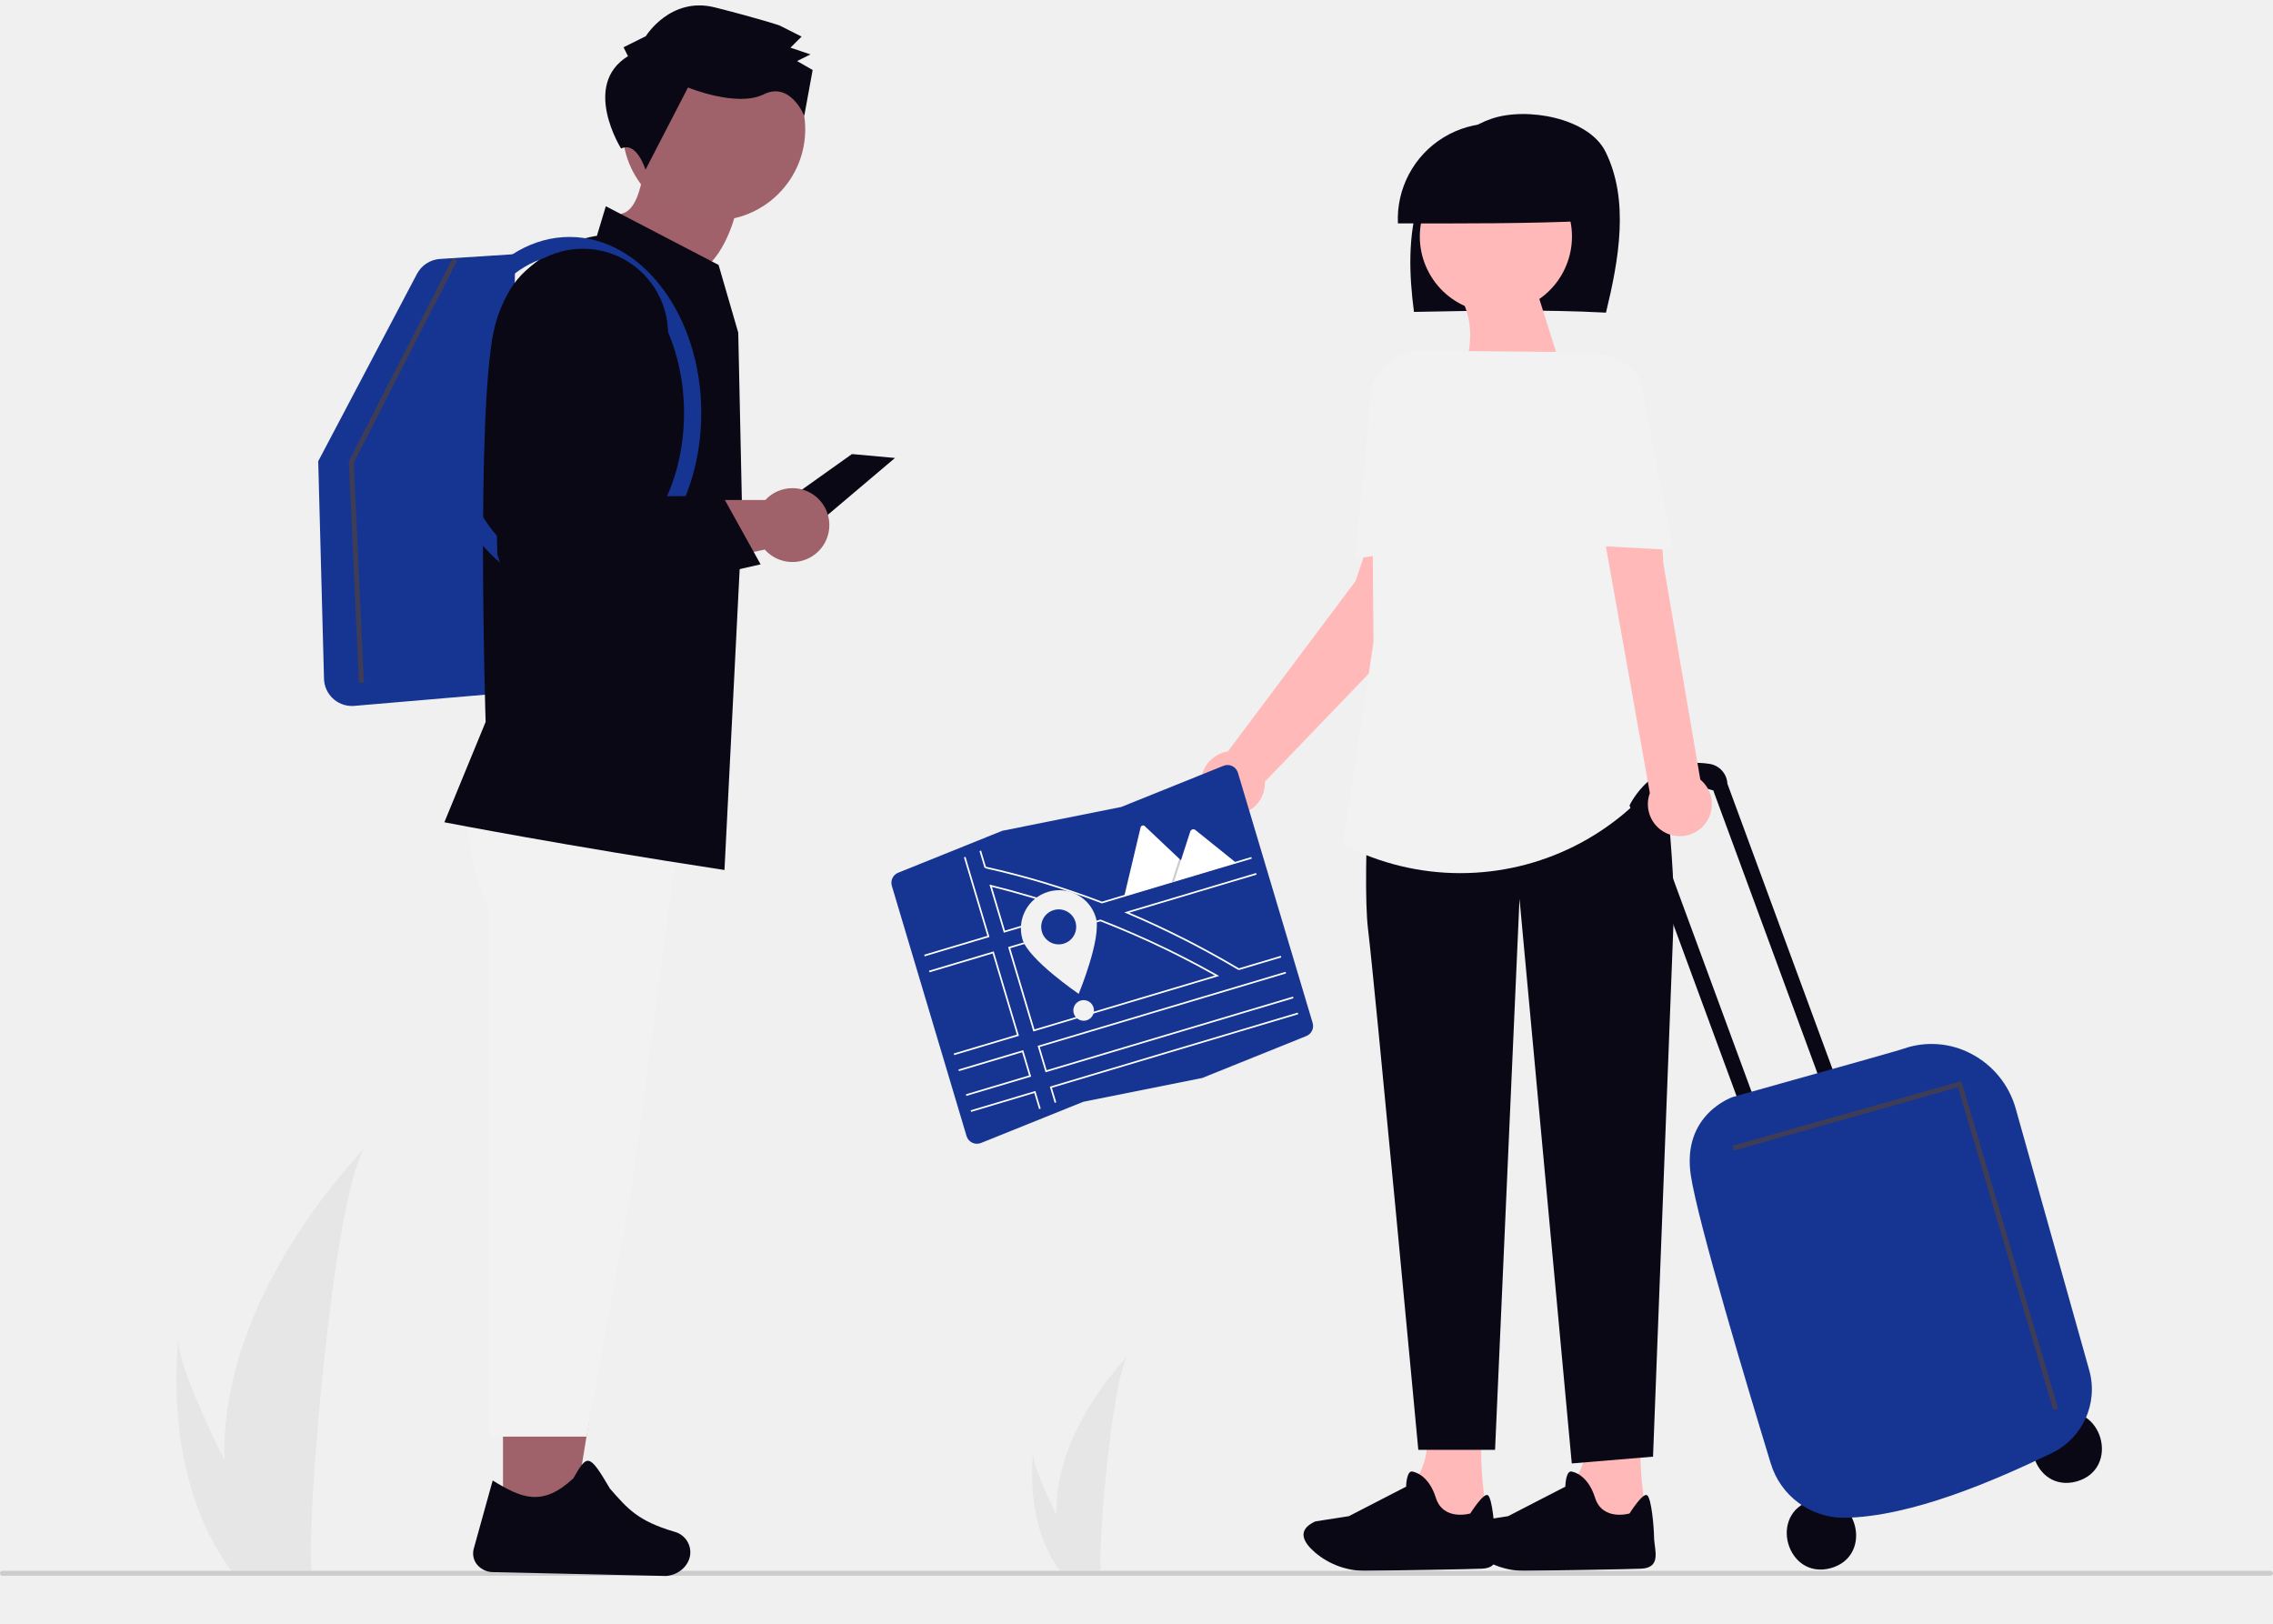
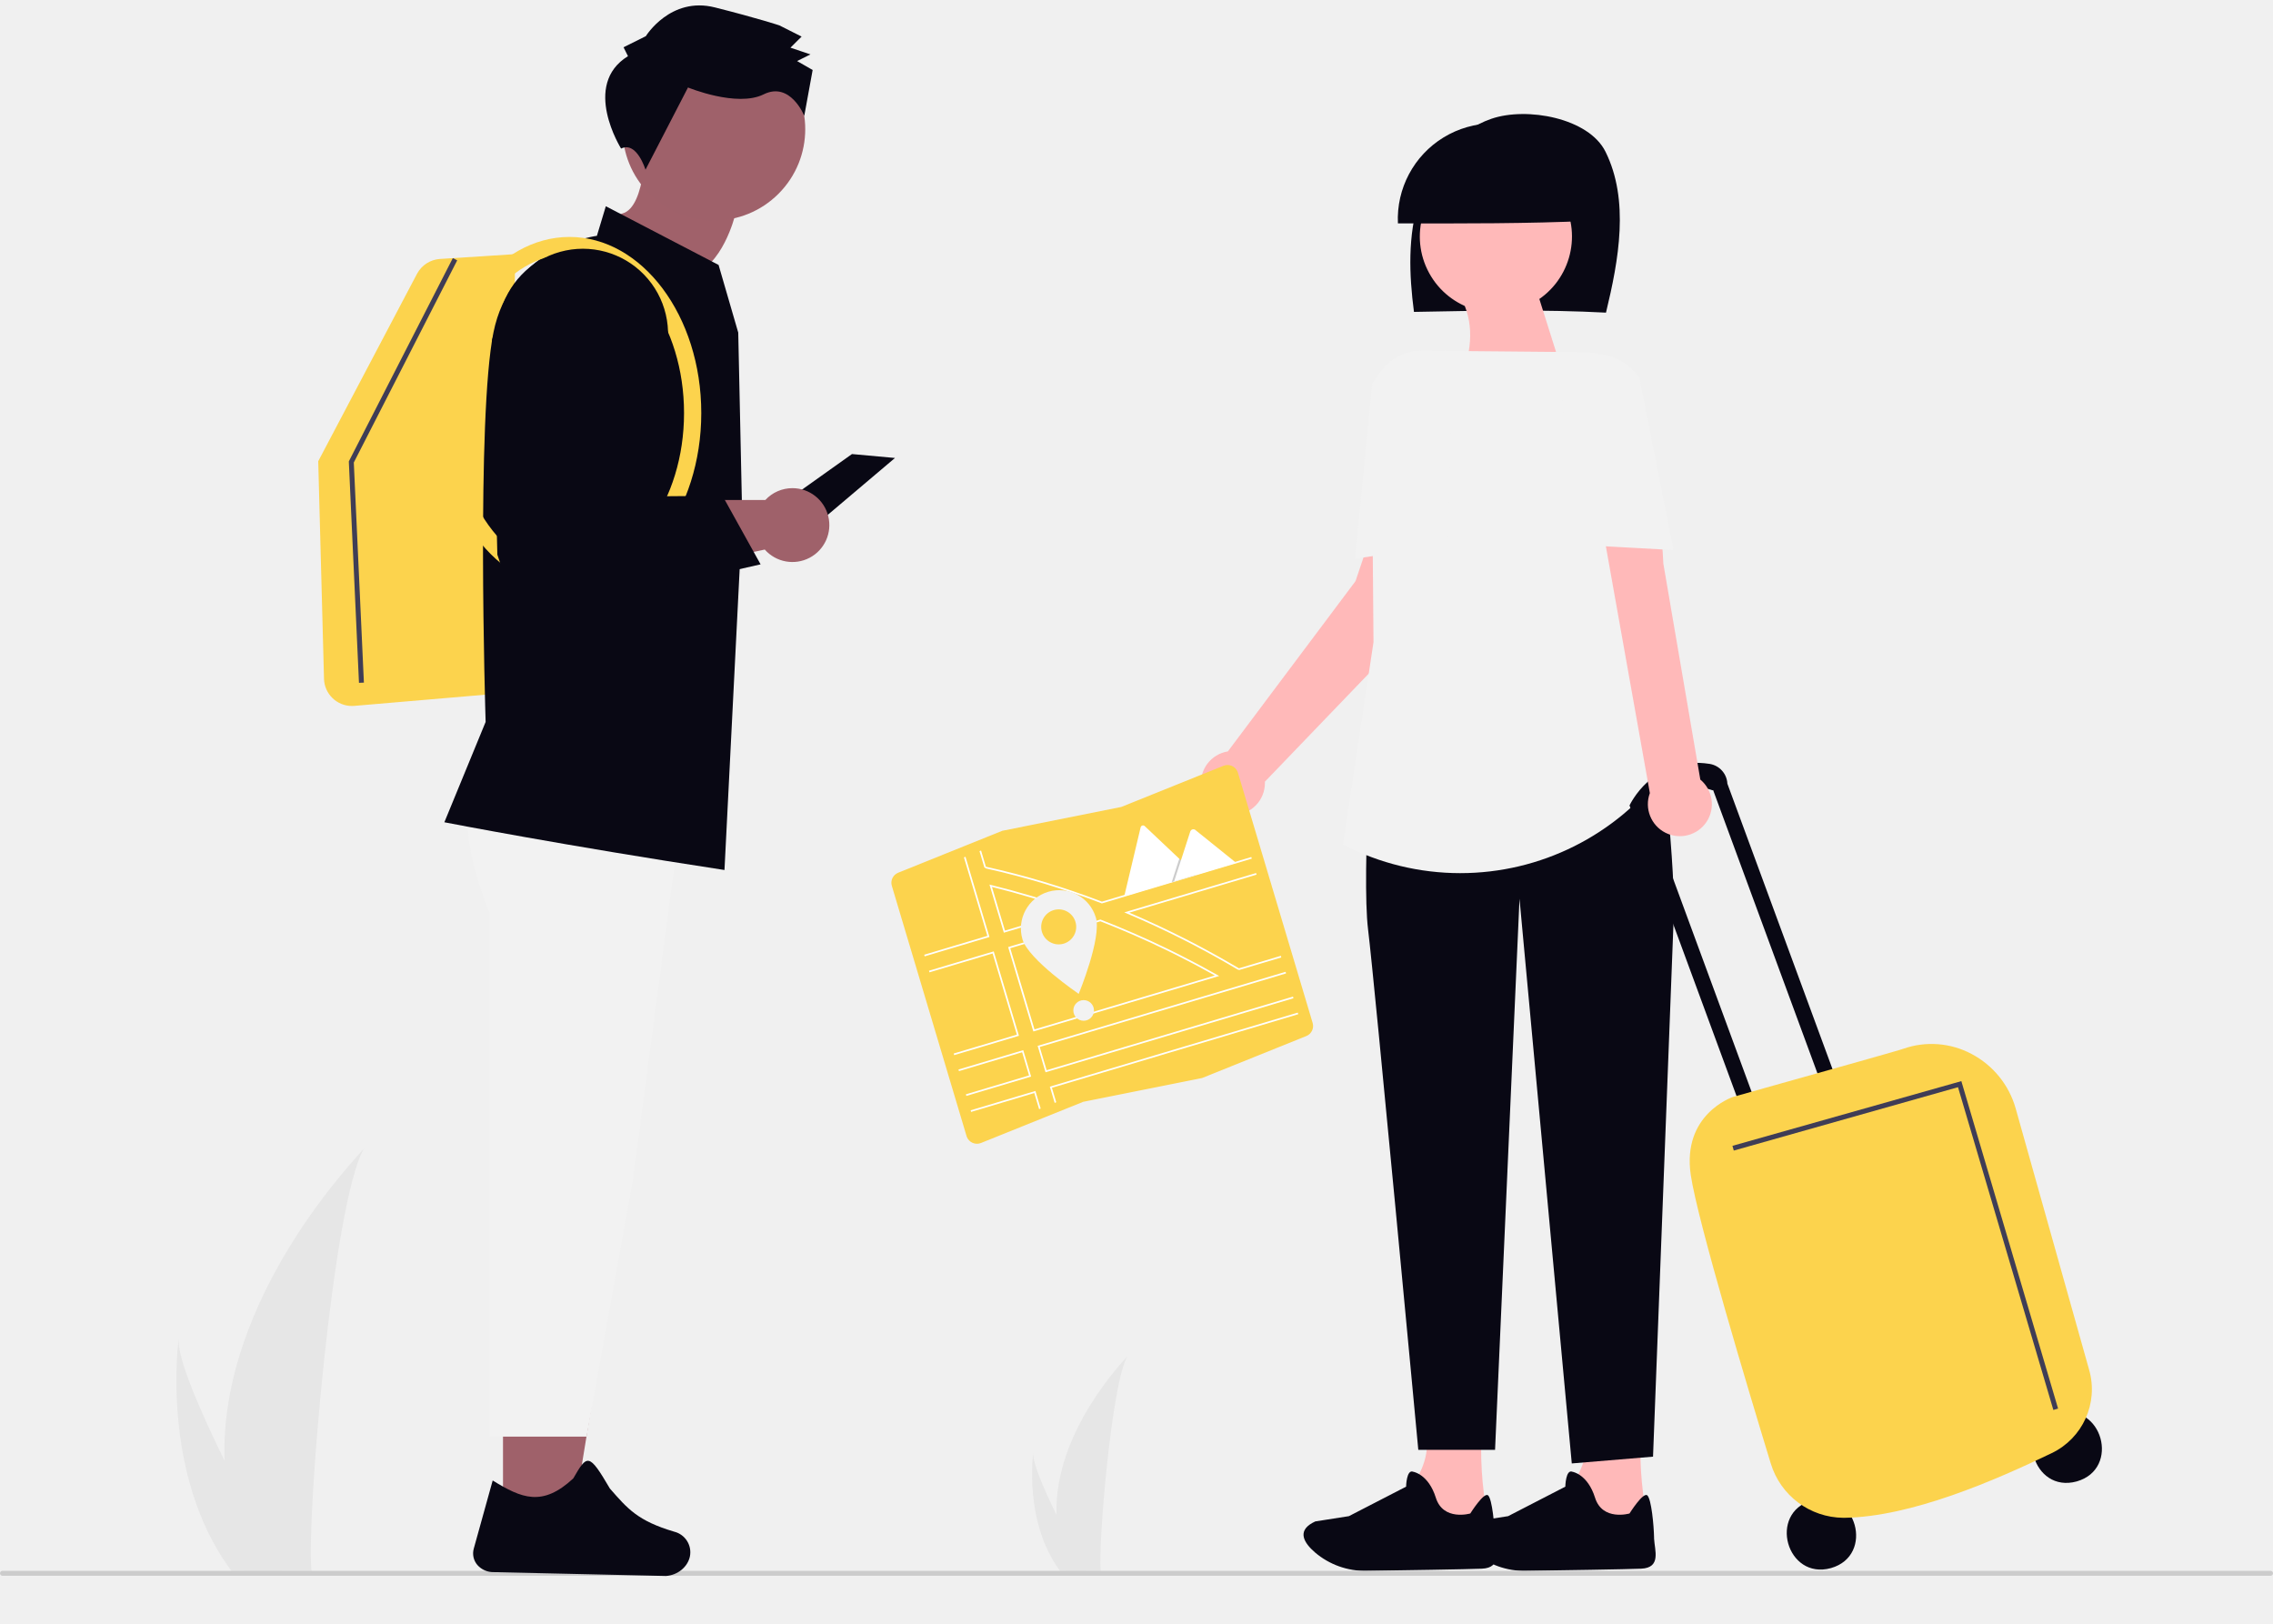
<svg xmlns="http://www.w3.org/2000/svg" width="923" height="659.247" viewBox="0 0 923 659.247" role="img" artist="Katerina Limpitsouni" source="https://undraw.co/">
  <g id="Group_239" data-name="Group 239" transform="translate(-498.5 -220.096)">
-     <path id="Path_3921-137" data-name="Path 3921" d="M213.491,787.3l17.2,18.569s15.913.181,12.8-8.6a32.093,32.093,0,0,1-1.323-5.845,143.611,143.611,0,0,1-1.12-18.793c0-4.117.064-7.007.064-7.007s-25.054-10.975-22.494.459a21.49,21.49,0,0,1,.512,4.352,27.241,27.241,0,0,1-2.858,12.212A27.632,27.632,0,0,1,213.491,787.3Z" transform="translate(923.559 35.167)" fill="#ffb9b9" />
-     <path id="Path_3922-138" data-name="Path 3922" d="M215.01,813.922a31.293,31.293,0,0,0,20.948,7.466c14.186-.2,40.69-.619,46.844-.875,8.234-.363,5.5-7.391,5.237-12.234v-.48c-.1-4.853-1.067-15.369-2.709-17.012s-7.263,7.317-7.263,7.317-10.975,3.2-13.994-6.4-9.151-10.527-9.151-10.527c-2.784-1.205-2.922,6.037-2.922,6.037l-23.23,11.978-13.631,2.133c-.437.2-.832.405-1.205.608C207.768,805.39,210.5,810.019,215.01,813.922Z" transform="translate(882.13 36.509)" fill="#090814" />
-     <path id="Path_2632-139" data-name="Path 2632" d="M213.491,787.3l17.2,18.569s15.913.181,12.8-8.6a32.093,32.093,0,0,1-1.323-5.845,143.611,143.611,0,0,1-1.12-18.793c0-4.117.064-7.007.064-7.007s-25.054-10.975-22.494.459a21.49,21.49,0,0,1,.512,4.352,27.241,27.241,0,0,1-2.858,12.212A27.632,27.632,0,0,1,213.491,787.3Z" transform="translate(858.904 35.167)" fill="#ffb9b9" />
-     <path id="Path_2634-140" data-name="Path 2634" d="M215.01,813.922a31.293,31.293,0,0,0,20.948,7.466c14.186-.2,40.69-.619,46.844-.875,8.234-.363,5.5-7.391,5.237-12.234v-.48c-.1-4.853-1.067-15.369-2.709-17.012s-7.263,7.317-7.263,7.317-10.975,3.2-13.994-6.4-9.151-10.527-9.151-10.527c-2.784-1.205-2.922,6.037-2.922,6.037l-23.23,11.978-13.631,2.133c-.437.2-.832.405-1.205.608C207.768,805.39,210.5,810.019,215.01,813.922Z" transform="translate(817.476 36.509)" fill="#090814" />
-     <path id="Path_3773-141" data-name="Path 3773" d="M197.635,292.124s0,28.72-10.091,31.049,13.972,28.72,27.168,25.616,18.629-24.063,18.629-24.063-11.643-14.748-6.986-22.511S197.635,292.124,197.635,292.124Z" transform="translate(557.992 -13.046) rotate(-1)" fill="#a0616a" />
-     <path id="Path_3899-142" data-name="Path 3899" d="M790.645,255.934c5.19-21.431,9.588-45.6-.2-65.342-6.792-13.7-31.918-18.308-46.321-13.374s-24.817,18.32-29.4,32.915-4.048,30.323-2.052,45.5C739.164,255.12,765.654,254.611,790.645,255.934Z" transform="translate(360 91.102)" fill="#090814" />
-     <path id="Path_133-143" data-name="Path 133" d="M229.669,722.035a158.392,158.392,0,0,0,7.4,43.785c.1.329.211.653.319.982H265c-.029-.295-.059-.624-.088-.982-1.841-21.166,8.677-148.453,21.369-170.483C285.17,597.124,227.528,654.781,229.669,722.035Z" transform="translate(360 91.102)" fill="#e6e6e6" />
-     <path id="Path_134-144" data-name="Path 134" d="M231.741,765.82c.231.329.471.658.717.982h20.716c-.157-.28-.339-.609-.55-.982-3.422-6.176-13.551-24.642-22.953-43.785-10.1-20.572-19.374-41.924-18.593-49.652C210.836,674.125,203.844,727.259,231.741,765.82Z" transform="translate(360 91.102)" fill="#e6e6e6" />
-     <path id="Path_133-2-145" data-name="Path 133" d="M567.519,744.058a80.475,80.475,0,0,0,3.76,22.245c.051.167.107.332.162.5H585.47c-.015-.15-.03-.317-.045-.5-.935-10.754,4.408-75.423,10.857-86.616C595.717,680.6,566.431,709.889,567.519,744.058Z" transform="translate(360 91.102)" fill="#e6e6e6" />
-     <path id="Path_134-2-146" data-name="Path 134" d="M568.572,766.3c.117.167.239.334.364.5h10.525c-.08-.142-.172-.309-.279-.5-1.739-3.138-6.885-12.52-11.661-22.245-5.131-10.452-9.843-21.3-9.446-25.226C557.951,719.717,554.4,746.712,568.572,766.3Z" transform="translate(360 91.102)" fill="#e6e6e6" />
-     <path id="Path_3885-147" data-name="Path 3885" d="M345.964,182.157l-35.71,25.4,22.22,2.38,30.95-26.19Z" transform="translate(498.5 222.299)" fill="#090814" />
-     <path id="Path_1240-148" data-name="Path 1240" d="M893.89,388.2l37.862,23.523,10.076-41.967-28.4-9.89C912.281,370.872,905.492,380.237,893.89,388.2Z" transform="translate(124.233 504.521) rotate(-31)" fill="#ffb9b9" />
-     <path id="Path_3886-149" data-name="Path 3886" d="M206.254,615.845h28.5L248.307,533H206.249Z" transform="translate(496.5 220.524)" fill="#9f616a" />
-     <path id="Path_3888-150" data-name="Path 3888" d="M331.25,451.143s-9.308,9.94,6.1,48.688V712.294h39.358l18.857-104.558L415.56,456.5Z" transform="translate(360 91.102)" fill="#f2f2f2" />
-     <path id="Path_3889-151" data-name="Path 3889" d="M281.379,415.64A11.344,11.344,0,0,1,270.07,404.6l-2.344-88.338,40.109-76.093a11.412,11.412,0,0,1,9.307-6.03l30.566-1.962-2.639,178.065-62.7,5.358Q281.874,415.64,281.379,415.64Z" transform="translate(360 91.102)" fill="#163592" />
-     <path id="Path_3890-152" data-name="Path 3890" d="M432.691,482.237l-.547-.083c-63.9-9.746-112.12-19.088-112.6-19.182l-.6-.116L335.7,422.113c-.132-4.257-3.758-123.808,3.183-158.156,6.72-33.251,38.394-38.7,42-39.213l3.624-12.008,45.787,23.826,7.986,27.484,1.622,75.327Z" transform="translate(360 91.102)" fill="#090814" />
-     <path id="Path_3891-153" data-name="Path 3891" d="M369.768,368.2c-29.5,0-53.5-32.075-53.5-71.5s24-71.5,53.5-71.5,53.5,32.075,53.5,71.5S399.268,368.2,369.768,368.2Zm0-136c-25.64,0-46.5,28.935-46.5,64.5s20.86,64.5,46.5,64.5,46.5-28.935,46.5-64.5-20.86-64.5-46.5-64.5Z" transform="translate(360 91.102)" fill="#163592" />
-     <path id="Path_3892-154" data-name="Path 3892" d="M460.268,327.2a14.944,14.944,0,0,0-10.979,4.8l-76.959,0-28.19,6,4.628,35.7L449.05,352.131A14.994,14.994,0,1,0,460.268,327.2Z" transform="translate(360 91.102)" fill="#9f616a" />
+     <path id="Path_3921-134" data-name="Path 3921" d="M213.491,787.3l17.2,18.569s15.913.181,12.8-8.6a32.093,32.093,0,0,1-1.323-5.845,143.611,143.611,0,0,1-1.12-18.793c0-4.117.064-7.007.064-7.007s-25.054-10.975-22.494.459a21.49,21.49,0,0,1,.512,4.352,27.241,27.241,0,0,1-2.858,12.212A27.632,27.632,0,0,1,213.491,787.3Z" transform="translate(923.559 35.167)" fill="#ffb9b9" />
+     <path id="Path_3922-135" data-name="Path 3922" d="M215.01,813.922a31.293,31.293,0,0,0,20.948,7.466c14.186-.2,40.69-.619,46.844-.875,8.234-.363,5.5-7.391,5.237-12.234v-.48c-.1-4.853-1.067-15.369-2.709-17.012s-7.263,7.317-7.263,7.317-10.975,3.2-13.994-6.4-9.151-10.527-9.151-10.527c-2.784-1.205-2.922,6.037-2.922,6.037l-23.23,11.978-13.631,2.133c-.437.2-.832.405-1.205.608C207.768,805.39,210.5,810.019,215.01,813.922Z" transform="translate(882.13 36.509)" fill="#090814" />
+     <path id="Path_2632-136" data-name="Path 2632" d="M213.491,787.3l17.2,18.569s15.913.181,12.8-8.6a32.093,32.093,0,0,1-1.323-5.845,143.611,143.611,0,0,1-1.12-18.793c0-4.117.064-7.007.064-7.007s-25.054-10.975-22.494.459a21.49,21.49,0,0,1,.512,4.352,27.241,27.241,0,0,1-2.858,12.212A27.632,27.632,0,0,1,213.491,787.3Z" transform="translate(858.904 35.167)" fill="#ffb9b9" />
+     <path id="Path_2634-137" data-name="Path 2634" d="M215.01,813.922a31.293,31.293,0,0,0,20.948,7.466c14.186-.2,40.69-.619,46.844-.875,8.234-.363,5.5-7.391,5.237-12.234v-.48c-.1-4.853-1.067-15.369-2.709-17.012s-7.263,7.317-7.263,7.317-10.975,3.2-13.994-6.4-9.151-10.527-9.151-10.527c-2.784-1.205-2.922,6.037-2.922,6.037l-23.23,11.978-13.631,2.133c-.437.2-.832.405-1.205.608C207.768,805.39,210.5,810.019,215.01,813.922Z" transform="translate(817.476 36.509)" fill="#090814" />
+     <path id="Path_3773-138" data-name="Path 3773" d="M197.635,292.124s0,28.72-10.091,31.049,13.972,28.72,27.168,25.616,18.629-24.063,18.629-24.063-11.643-14.748-6.986-22.511S197.635,292.124,197.635,292.124Z" transform="translate(557.992 -13.046) rotate(-1)" fill="#a0616a" />
+     <path id="Path_3899-139" data-name="Path 3899" d="M790.645,255.934c5.19-21.431,9.588-45.6-.2-65.342-6.792-13.7-31.918-18.308-46.321-13.374s-24.817,18.32-29.4,32.915-4.048,30.323-2.052,45.5C739.164,255.12,765.654,254.611,790.645,255.934Z" transform="translate(360 91.102)" fill="#090814" />
+     <path id="Path_133-140" data-name="Path 133" d="M229.669,722.035a158.392,158.392,0,0,0,7.4,43.785c.1.329.211.653.319.982H265c-.029-.295-.059-.624-.088-.982-1.841-21.166,8.677-148.453,21.369-170.483C285.17,597.124,227.528,654.781,229.669,722.035Z" transform="translate(360 91.102)" fill="#e6e6e6" />
+     <path id="Path_134-141" data-name="Path 134" d="M231.741,765.82c.231.329.471.658.717.982h20.716c-.157-.28-.339-.609-.55-.982-3.422-6.176-13.551-24.642-22.953-43.785-10.1-20.572-19.374-41.924-18.593-49.652C210.836,674.125,203.844,727.259,231.741,765.82Z" transform="translate(360 91.102)" fill="#e6e6e6" />
+     <path id="Path_133-2-142" data-name="Path 133" d="M567.519,744.058a80.475,80.475,0,0,0,3.76,22.245c.051.167.107.332.162.5H585.47c-.015-.15-.03-.317-.045-.5-.935-10.754,4.408-75.423,10.857-86.616C595.717,680.6,566.431,709.889,567.519,744.058Z" transform="translate(360 91.102)" fill="#e6e6e6" />
+     <path id="Path_134-2-143" data-name="Path 134" d="M568.572,766.3c.117.167.239.334.364.5h10.525c-.08-.142-.172-.309-.279-.5-1.739-3.138-6.885-12.52-11.661-22.245-5.131-10.452-9.843-21.3-9.446-25.226C557.951,719.717,554.4,746.712,568.572,766.3Z" transform="translate(360 91.102)" fill="#e6e6e6" />
+     <path id="Path_3885-144" data-name="Path 3885" d="M345.964,182.157l-35.71,25.4,22.22,2.38,30.95-26.19Z" transform="translate(498.5 222.299)" fill="#090814" />
+     <path id="Path_1240-145" data-name="Path 1240" d="M893.89,388.2l37.862,23.523,10.076-41.967-28.4-9.89C912.281,370.872,905.492,380.237,893.89,388.2Z" transform="translate(124.233 504.521) rotate(-31)" fill="#ffb9b9" />
+     <path id="Path_3886-146" data-name="Path 3886" d="M206.254,615.845h28.5L248.307,533H206.249Z" transform="translate(496.5 220.524)" fill="#9f616a" />
+     <path id="Path_3888-147" data-name="Path 3888" d="M331.25,451.143s-9.308,9.94,6.1,48.688V712.294h39.358l18.857-104.558L415.56,456.5Z" transform="translate(360 91.102)" fill="#f2f2f2" />
+     <path id="Path_3889-148" data-name="Path 3889" d="M281.379,415.64A11.344,11.344,0,0,1,270.07,404.6l-2.344-88.338,40.109-76.093a11.412,11.412,0,0,1,9.307-6.03l30.566-1.962-2.639,178.065-62.7,5.358Q281.874,415.64,281.379,415.64Z" transform="translate(360 91.102)" fill="#fcd34d" />
+     <path id="Path_3890-149" data-name="Path 3890" d="M432.691,482.237l-.547-.083c-63.9-9.746-112.12-19.088-112.6-19.182l-.6-.116L335.7,422.113c-.132-4.257-3.758-123.808,3.183-158.156,6.72-33.251,38.394-38.7,42-39.213l3.624-12.008,45.787,23.826,7.986,27.484,1.622,75.327Z" transform="translate(360 91.102)" fill="#090814" />
+     <path id="Path_3891-150" data-name="Path 3891" d="M369.768,368.2c-29.5,0-53.5-32.075-53.5-71.5s24-71.5,53.5-71.5,53.5,32.075,53.5,71.5S399.268,368.2,369.768,368.2Zm0-136c-25.64,0-46.5,28.935-46.5,64.5s20.86,64.5,46.5,64.5,46.5-28.935,46.5-64.5-20.86-64.5-46.5-64.5Z" transform="translate(360 91.102)" fill="#fcd34d" />
+     <path id="Path_3892-151" data-name="Path 3892" d="M460.268,327.2a14.944,14.944,0,0,0-10.979,4.8l-76.959,0-28.19,6,4.628,35.7L449.05,352.131A14.994,14.994,0,1,0,460.268,327.2Z" transform="translate(360 91.102)" fill="#9f616a" />
    <circle id="Ellipse_673" data-name="Ellipse 673" cx="37.091" cy="37.091" r="37.091" transform="translate(735.938 272.551) rotate(-45)" fill="#9f616a" />
-     <path id="Path_3893-155" data-name="Path 3893" d="M393.505,151.8l-1.8-3.619,9.048-4.5s9.981-16.241,28.043-11.677,26.188,7.3,26.188,7.3l9.025,4.541-4.53,4.507,8.126,2.732-5.429,2.7,6.316,3.631-3.4,18.611s-5.648-14.116-16.5-8.722-30.717-2.789-30.717-2.789L400.618,197.9s-3.559-11.705-9.906-8.584C390.712,189.318,374.5,163.5,393.505,151.8Z" transform="translate(360 91.102)" fill="#090814" />
-     <path id="Path_3894-156" data-name="Path 3894" d="M715.793,380.146l-1.585-29.734-16-13-9.269,27.534L637.1,434.089a12.993,12.993,0,1,0,15.049,12.823c0-.175-.019-.345-.026-.518Z" transform="translate(360 91.102)" fill="#ffb9b9" />
+     <path id="Path_3893-152" data-name="Path 3893" d="M393.505,151.8l-1.8-3.619,9.048-4.5s9.981-16.241,28.043-11.677,26.188,7.3,26.188,7.3l9.025,4.541-4.53,4.507,8.126,2.732-5.429,2.7,6.316,3.631-3.4,18.611s-5.648-14.116-16.5-8.722-30.717-2.789-30.717-2.789L400.618,197.9s-3.559-11.705-9.906-8.584C390.712,189.318,374.5,163.5,393.505,151.8Z" transform="translate(360 91.102)" fill="#090814" />
+     <path id="Path_3894-153" data-name="Path 3894" d="M715.793,380.146l-1.585-29.734-16-13-9.269,27.534L637.1,434.089a12.993,12.993,0,1,0,15.049,12.823c0-.175-.019-.345-.026-.518Z" transform="translate(360 91.102)" fill="#ffb9b9" />
    <circle id="Ellipse_674" data-name="Ellipse 674" cx="30.89" cy="30.89" r="30.89" transform="translate(1064.019 303.852) rotate(-28.663)" fill="#ffb9b9" />
-     <path id="Path_3900-157" data-name="Path 3900" d="M783.705,218.675a38.8,38.8,0,1,0-77.551,1.022C732.594,219.754,759.033,219.81,783.705,218.675Z" transform="translate(360 91.102)" fill="#090814" />
-     <path id="Path_3901-158" data-name="Path 3901" d="M696.339,411.143s-5.027,73.011-2.3,95.283,20.393,211.242,20.393,211.242H745.6l9.929-223.754L776.755,723.19l32.992-2.748,8.586-223.882s-2.061-84.846-18.813-93.354Z" transform="translate(360 91.102)" fill="#090814" />
-     <path id="Path_3902-159" data-name="Path 3902" d="M731.482,483.517a103.556,103.556,0,0,1-47.31-11.457l-.32-.164,12.384-82.172-.8-97.934a20.245,20.245,0,0,1,20.43-20.409l66.451.61a21.444,21.444,0,0,1,21.181,23.137l-6.219,78.51,20.565,63.724-3.574,4.752a103.462,103.462,0,0,1-82.783,41.4Z" transform="translate(360 91.102)" fill="#f2f2f2" />
-     <path id="Path_3903-160" data-name="Path 3903" d="M688.755,355.871l6.963-71.052,2.238-3.185a20.246,20.246,0,0,1,28.276-4.872l1.918,1.361-1.893,72.005Z" transform="translate(360 91.102)" fill="#f2f2f2" />
-     <path id="Path_3904-161" data-name="Path 3904" d="M974.08,703c18-4.973,25.683,22.363,7.727,27.495C963.807,735.471,956.125,708.135,974.08,703Z" transform="translate(360 91.102)" fill="#090814" />
-     <path id="Path_3905-162" data-name="Path 3905" d="M874.272,738.187c18-4.973,25.683,22.363,7.727,27.495C864,770.654,856.317,743.318,874.272,738.187Z" transform="translate(360 91.102)" fill="#090814" />
-     <path id="Path_3906-163" data-name="Path 3906" d="M833.879,449.879l.278-.078,46.367,125.882,6.113-1.718-46.7-126.785h0a8.574,8.574,0,0,0-7.171-8.018c-23.188-3.667-32.587,16.917-32.587,16.917l.093.137,47.4,128.7,6.113-1.718L807.78,458.285C821.787,444.431,833.879,449.879,833.879,449.879Z" transform="translate(360 91.102)" fill="#090814" />
-     <path id="Path_3907-164" data-name="Path 3907" d="M887.019,745.268a31.062,31.062,0,0,1-29.452-22.033c-8.849-28.965-29.729-98.365-32.5-117.2-3.6-24.522,16.7-31.5,17.147-31.646.546-.184,8.707-2.468,20-5.629,19.2-5.373,48.213-13.493,49.279-13.973a34.562,34.562,0,0,1,27.577,2.13A36.094,36.094,0,0,1,957,579.033l29.865,106.253a28.724,28.724,0,0,1-15.223,33.723c-23.044,11.071-56.841,25.84-84.172,26.257Z" transform="translate(360 91.102)" fill="#163592" />
-     <path id="Path_3908-165" data-name="Path 3908" d="M828.948,445.525l-15.013-87.7-1.675-29.6-24.271,7.95,20.47,114.834a12.994,12.994,0,1,0,20.49-5.49Z" transform="translate(360 91.102)" fill="#ffb9b9" />
-     <path id="Path_3909-166" data-name="Path 3909" d="M818.041,352.327l-37.883-2.061-8.9-71.479.866-.751a21.445,21.445,0,0,1,30.312,2.217l1.752,2.038.026.129Z" transform="translate(360 91.102)" fill="#f2f2f2" />
-     <path id="Path_3910-167" data-name="Path 3910" d="M833.809,570.283l-38.72-131.052L704.04,464.962l-.544-1.924,92.951-26.269.28.948,39,132Z" transform="translate(498.5 222.299)" fill="#3f3d56" />
-     <path id="Path_3911-168" data-name="Path 3911" d="M145.769,275.046l-4.123-89.9,42.232-82.554,1.78.911-41.989,82.081,4.1,89.371Z" transform="translate(498.5 222.299)" fill="#3f3d56" />
-     <path id="Path_3912-169" data-name="Path 3912" d="M1060.5,768.8h-921a1,1,0,0,1,0-2h921a1,1,0,0,1,0,2Z" transform="translate(360 91.102)" fill="#ccc" />
-     <path id="Path_3913-170" data-name="Path 3913" d="M349.261,380.39l-8.8-26.18-2.129-87.269,3.75-12.382a34.593,34.593,0,1,1,65.335,22.6l-20.1,51.506,1.022,1.983,43.546-.353,15.468,27.843Z" transform="translate(360 91.102)" fill="#090814" />
-     <path id="Path_3914-171" data-name="Path 3914" d="M626.666,566.69l-.031.006-48.264,9.662-41.519,16.72a4.406,4.406,0,0,1-5.733-2.441q-.076-.189-.135-.385L500.653,488.69a4.387,4.387,0,0,1,2.576-5.348l42.278-17.026.031-.006,48.264-9.662,41.519-16.72a4.406,4.406,0,0,1,5.733,2.441q.076.189.135.385l30.331,101.562a4.387,4.387,0,0,1-2.576,5.348Z" transform="translate(360 91.102)" fill="#163592" />
-     <path id="Path_3915-172" data-name="Path 3915" d="M574.875,498.469c-11.068-3.906-22.507-7.327-34-10.169l-.577-.143,5.834,19.535,29.724-8.877Zm-28.285,8.38-5.3-17.747c10.937,2.723,21.821,5.97,32.377,9.661Zm86.282,18.028q-7.728-4.37-15.678-8.369-2.192-1.1-4.4-2.176-13.462-6.549-27.336-11.941l-.108-.042L547.88,513.539,558.112,547.8l75.452-22.534Zm-74.3,22.082-9.845-32.965,36.6-10.93q13.379,5.2,26.452,11.526,2.27,1.1,4.523,2.227,7.873,3.942,15.546,8.258Zm74.3-22.082q-7.728-4.37-15.678-8.369-2.192-1.1-4.4-2.176-13.462-6.549-27.336-11.941l-.108-.042L547.88,513.539,558.112,547.8l75.452-22.534Zm-74.3,22.082-9.845-32.965,36.6-10.93q13.379,5.2,26.452,11.526,2.27,1.1,4.523,2.227,7.873,3.942,15.546,8.258Zm16.307-48.49c-11.068-3.906-22.507-7.327-34-10.169l-.577-.143,5.834,19.535,29.724-8.877Zm-28.285,8.38-5.3-17.747c10.937,2.723,21.821,5.97,32.377,9.661Zm28.285-8.38c-11.068-3.906-22.507-7.327-34-10.169l-.577-.143,5.834,19.535,29.724-8.877Zm-28.285,8.38-5.3-17.747c10.937,2.723,21.821,5.97,32.377,9.661Zm86.282,18.028q-7.728-4.37-15.678-8.369-2.192-1.1-4.4-2.176-13.462-6.549-27.336-11.941l-.108-.042L547.88,513.539,558.112,547.8l75.452-22.534Zm-74.3,22.082-9.845-32.965,36.6-10.93q13.379,5.2,26.452,11.526,2.27,1.1,4.523,2.227,7.873,3.942,15.546,8.258ZM527.708,563.25l.194.65,25.654-7.661,2.813,9.419-25.654,7.661.194.65,26.3-7.855-3.2-10.718Zm37.1,6.962,1.966,6.582.632-.254-1.754-5.872L665.68,540.794l-.194-.65Zm95.929-45.982-.194-.65L559.858,553.649l3.2,10.718L663.74,534.3l-.194-.65L563.515,563.523,560.7,554.1Zm-74.773-29.139a330.783,330.783,0,0,0-47.119-14.184l-1.964-6.577-.632.254,1.979,6.628.664.4a330.106,330.106,0,0,1,46.936,14.152l.108.042,60.881-18.182-.194-.65Zm-46.516,13.892-25.654,7.662.194.65,26.3-7.855-9.726-32.566-.632.254Zm109.117-25.512-53.522,15.984.872.366q12.313,5.181,24.563,11.455,1.741.891,3.479,1.807,8.647,4.541,17.16,9.588l.63.157,17.051-5.092-.194-.65-17.01,5.08q-8.423-5-17-9.514-1.716-.9-3.436-1.788-11.99-6.159-24.109-11.3l51.713-15.444ZM532.655,579.814l.194.65L558.5,572.8l1.951,6.535.632-.254-2.128-7.124ZM515.73,523.14l.194.65,25.654-7.661,9.845,32.965-25.654,7.661.194.65,26.3-7.855-10.233-34.264Zm59.145-24.671c-11.068-3.906-22.507-7.327-34-10.169l-.577-.143,5.834,19.535,29.724-8.877Zm-28.285,8.38-5.3-17.747c10.937,2.723,21.821,5.97,32.377,9.661Zm86.282,18.028q-7.728-4.37-15.678-8.369-2.192-1.1-4.4-2.176-13.462-6.549-27.336-11.941l-.108-.042L547.88,513.539,558.112,547.8l75.452-22.534Zm-74.3,22.082-9.845-32.965,36.6-10.93q13.379,5.2,26.452,11.526,2.27,1.1,4.523,2.227,7.873,3.942,15.546,8.258Zm16.307-48.49c-11.068-3.906-22.507-7.327-34-10.169l-.577-.143,5.834,19.535,29.724-8.877Zm-28.285,8.38-5.3-17.747c10.937,2.723,21.821,5.97,32.377,9.661Zm86.282,18.028q-7.728-4.37-15.678-8.369-2.192-1.1-4.4-2.176-13.462-6.549-27.336-11.941l-.108-.042L547.88,513.539,558.112,547.8l75.452-22.534Zm-74.3,22.082-9.845-32.965,36.6-10.93q13.379,5.2,26.452,11.526,2.27,1.1,4.523,2.227,7.873,3.942,15.546,8.258Z" transform="translate(360 91.102)" fill="#fff" />
-     <path id="Path_3916-173" data-name="Path 3916" d="M583.493,501.529c2.456,8.225-6.965,31-6.965,31s-20.366-13.876-22.822-22.1a15.543,15.543,0,1,1,29.787-8.9Z" transform="translate(360 91.102)" fill="#f2f2f2" />
-     <path id="Path_3917-174" data-name="Path 3917" d="M575.215,503.3a7.106,7.106,0,1,1-8.842-4.775,7.106,7.106,0,0,1,8.842,4.775Z" transform="translate(360 91.102)" fill="#163592" style="isolation: isolate" />
+     <path id="Path_3900-154" data-name="Path 3900" d="M783.705,218.675a38.8,38.8,0,1,0-77.551,1.022C732.594,219.754,759.033,219.81,783.705,218.675Z" transform="translate(360 91.102)" fill="#090814" />
+     <path id="Path_3901-155" data-name="Path 3901" d="M696.339,411.143s-5.027,73.011-2.3,95.283,20.393,211.242,20.393,211.242H745.6l9.929-223.754L776.755,723.19l32.992-2.748,8.586-223.882s-2.061-84.846-18.813-93.354Z" transform="translate(360 91.102)" fill="#090814" />
+     <path id="Path_3902-156" data-name="Path 3902" d="M731.482,483.517a103.556,103.556,0,0,1-47.31-11.457l-.32-.164,12.384-82.172-.8-97.934a20.245,20.245,0,0,1,20.43-20.409l66.451.61a21.444,21.444,0,0,1,21.181,23.137l-6.219,78.51,20.565,63.724-3.574,4.752a103.462,103.462,0,0,1-82.783,41.4Z" transform="translate(360 91.102)" fill="#f2f2f2" />
+     <path id="Path_3903-157" data-name="Path 3903" d="M688.755,355.871l6.963-71.052,2.238-3.185a20.246,20.246,0,0,1,28.276-4.872l1.918,1.361-1.893,72.005Z" transform="translate(360 91.102)" fill="#f2f2f2" />
+     <path id="Path_3904-158" data-name="Path 3904" d="M974.08,703c18-4.973,25.683,22.363,7.727,27.495C963.807,735.471,956.125,708.135,974.08,703Z" transform="translate(360 91.102)" fill="#090814" />
+     <path id="Path_3905-159" data-name="Path 3905" d="M874.272,738.187c18-4.973,25.683,22.363,7.727,27.495C864,770.654,856.317,743.318,874.272,738.187Z" transform="translate(360 91.102)" fill="#090814" />
+     <path id="Path_3906-160" data-name="Path 3906" d="M833.879,449.879l.278-.078,46.367,125.882,6.113-1.718-46.7-126.785h0a8.574,8.574,0,0,0-7.171-8.018c-23.188-3.667-32.587,16.917-32.587,16.917l.093.137,47.4,128.7,6.113-1.718L807.78,458.285C821.787,444.431,833.879,449.879,833.879,449.879Z" transform="translate(360 91.102)" fill="#090814" />
+     <path id="Path_3907-161" data-name="Path 3907" d="M887.019,745.268a31.062,31.062,0,0,1-29.452-22.033c-8.849-28.965-29.729-98.365-32.5-117.2-3.6-24.522,16.7-31.5,17.147-31.646.546-.184,8.707-2.468,20-5.629,19.2-5.373,48.213-13.493,49.279-13.973a34.562,34.562,0,0,1,27.577,2.13A36.094,36.094,0,0,1,957,579.033l29.865,106.253a28.724,28.724,0,0,1-15.223,33.723c-23.044,11.071-56.841,25.84-84.172,26.257Z" transform="translate(360 91.102)" fill="#fcd34d" />
+     <path id="Path_3908-162" data-name="Path 3908" d="M828.948,445.525l-15.013-87.7-1.675-29.6-24.271,7.95,20.47,114.834a12.994,12.994,0,1,0,20.49-5.49Z" transform="translate(360 91.102)" fill="#ffb9b9" />
+     <path id="Path_3909-163" data-name="Path 3909" d="M818.041,352.327l-37.883-2.061-8.9-71.479.866-.751a21.445,21.445,0,0,1,30.312,2.217l1.752,2.038.026.129Z" transform="translate(360 91.102)" fill="#f2f2f2" />
+     <path id="Path_3910-164" data-name="Path 3910" d="M833.809,570.283l-38.72-131.052L704.04,464.962l-.544-1.924,92.951-26.269.28.948,39,132Z" transform="translate(498.5 222.299)" fill="#3f3d56" />
+     <path id="Path_3911-165" data-name="Path 3911" d="M145.769,275.046l-4.123-89.9,42.232-82.554,1.78.911-41.989,82.081,4.1,89.371Z" transform="translate(498.5 222.299)" fill="#3f3d56" />
+     <path id="Path_3912-166" data-name="Path 3912" d="M1060.5,768.8h-921a1,1,0,0,1,0-2h921a1,1,0,0,1,0,2Z" transform="translate(360 91.102)" fill="#ccc" />
+     <path id="Path_3913-167" data-name="Path 3913" d="M349.261,380.39l-8.8-26.18-2.129-87.269,3.75-12.382a34.593,34.593,0,1,1,65.335,22.6l-20.1,51.506,1.022,1.983,43.546-.353,15.468,27.843Z" transform="translate(360 91.102)" fill="#090814" />
+     <path id="Path_3914-168" data-name="Path 3914" d="M626.666,566.69l-.031.006-48.264,9.662-41.519,16.72a4.406,4.406,0,0,1-5.733-2.441q-.076-.189-.135-.385L500.653,488.69a4.387,4.387,0,0,1,2.576-5.348l42.278-17.026.031-.006,48.264-9.662,41.519-16.72a4.406,4.406,0,0,1,5.733,2.441q.076.189.135.385l30.331,101.562a4.387,4.387,0,0,1-2.576,5.348Z" transform="translate(360 91.102)" fill="#fcd34d" />
+     <path id="Path_3915-169" data-name="Path 3915" d="M574.875,498.469c-11.068-3.906-22.507-7.327-34-10.169l-.577-.143,5.834,19.535,29.724-8.877Zm-28.285,8.38-5.3-17.747c10.937,2.723,21.821,5.97,32.377,9.661Zm86.282,18.028q-7.728-4.37-15.678-8.369-2.192-1.1-4.4-2.176-13.462-6.549-27.336-11.941l-.108-.042L547.88,513.539,558.112,547.8l75.452-22.534Zm-74.3,22.082-9.845-32.965,36.6-10.93q13.379,5.2,26.452,11.526,2.27,1.1,4.523,2.227,7.873,3.942,15.546,8.258Zm74.3-22.082q-7.728-4.37-15.678-8.369-2.192-1.1-4.4-2.176-13.462-6.549-27.336-11.941l-.108-.042L547.88,513.539,558.112,547.8l75.452-22.534Zm-74.3,22.082-9.845-32.965,36.6-10.93q13.379,5.2,26.452,11.526,2.27,1.1,4.523,2.227,7.873,3.942,15.546,8.258Zm16.307-48.49c-11.068-3.906-22.507-7.327-34-10.169l-.577-.143,5.834,19.535,29.724-8.877Zm-28.285,8.38-5.3-17.747c10.937,2.723,21.821,5.97,32.377,9.661Zm28.285-8.38c-11.068-3.906-22.507-7.327-34-10.169l-.577-.143,5.834,19.535,29.724-8.877Zm-28.285,8.38-5.3-17.747c10.937,2.723,21.821,5.97,32.377,9.661Zm86.282,18.028q-7.728-4.37-15.678-8.369-2.192-1.1-4.4-2.176-13.462-6.549-27.336-11.941l-.108-.042L547.88,513.539,558.112,547.8l75.452-22.534Zm-74.3,22.082-9.845-32.965,36.6-10.93q13.379,5.2,26.452,11.526,2.27,1.1,4.523,2.227,7.873,3.942,15.546,8.258ZM527.708,563.25l.194.65,25.654-7.661,2.813,9.419-25.654,7.661.194.65,26.3-7.855-3.2-10.718Zm37.1,6.962,1.966,6.582.632-.254-1.754-5.872L665.68,540.794l-.194-.65Zm95.929-45.982-.194-.65L559.858,553.649l3.2,10.718L663.74,534.3l-.194-.65L563.515,563.523,560.7,554.1Zm-74.773-29.139a330.783,330.783,0,0,0-47.119-14.184l-1.964-6.577-.632.254,1.979,6.628.664.4a330.106,330.106,0,0,1,46.936,14.152l.108.042,60.881-18.182-.194-.65Zm-46.516,13.892-25.654,7.662.194.65,26.3-7.855-9.726-32.566-.632.254Zm109.117-25.512-53.522,15.984.872.366q12.313,5.181,24.563,11.455,1.741.891,3.479,1.807,8.647,4.541,17.16,9.588l.63.157,17.051-5.092-.194-.65-17.01,5.08q-8.423-5-17-9.514-1.716-.9-3.436-1.788-11.99-6.159-24.109-11.3l51.713-15.444ZM532.655,579.814l.194.65L558.5,572.8l1.951,6.535.632-.254-2.128-7.124ZM515.73,523.14l.194.65,25.654-7.661,9.845,32.965-25.654,7.661.194.65,26.3-7.855-10.233-34.264Zm59.145-24.671c-11.068-3.906-22.507-7.327-34-10.169l-.577-.143,5.834,19.535,29.724-8.877Zm-28.285,8.38-5.3-17.747c10.937,2.723,21.821,5.97,32.377,9.661Zm86.282,18.028q-7.728-4.37-15.678-8.369-2.192-1.1-4.4-2.176-13.462-6.549-27.336-11.941l-.108-.042L547.88,513.539,558.112,547.8l75.452-22.534Zm-74.3,22.082-9.845-32.965,36.6-10.93q13.379,5.2,26.452,11.526,2.27,1.1,4.523,2.227,7.873,3.942,15.546,8.258Zm16.307-48.49c-11.068-3.906-22.507-7.327-34-10.169l-.577-.143,5.834,19.535,29.724-8.877Zm-28.285,8.38-5.3-17.747c10.937,2.723,21.821,5.97,32.377,9.661Zm86.282,18.028q-7.728-4.37-15.678-8.369-2.192-1.1-4.4-2.176-13.462-6.549-27.336-11.941l-.108-.042L547.88,513.539,558.112,547.8l75.452-22.534Zm-74.3,22.082-9.845-32.965,36.6-10.93q13.379,5.2,26.452,11.526,2.27,1.1,4.523,2.227,7.873,3.942,15.546,8.258Z" transform="translate(360 91.102)" fill="#fff" />
+     <path id="Path_3916-170" data-name="Path 3916" d="M583.493,501.529c2.456,8.225-6.965,31-6.965,31s-20.366-13.876-22.822-22.1a15.543,15.543,0,1,1,29.787-8.9Z" transform="translate(360 91.102)" fill="#f2f2f2" />
+     <path id="Path_3917-171" data-name="Path 3917" d="M575.215,503.3a7.106,7.106,0,1,1-8.842-4.775,7.106,7.106,0,0,1,8.842,4.775Z" transform="translate(360 91.102)" fill="#fcd34d" style="isolation: isolate" />
    <circle id="Ellipse_675" data-name="Ellipse 675" cx="4.19" cy="4.19" r="4.19" transform="translate(934.35 626.172)" fill="#f2f2f2" />
-     <path id="Path_3918-175" data-name="Path 3918" d="M624.258,484.17l-29.119,8.7a.62.62,0,0,1-.111.024l6.648-27.968a1.006,1.006,0,0,1,1.679-.5l14.024,13.248.672.634Z" transform="translate(360 91.102)" fill="#fff" />
-     <path id="Path_3919-176" data-name="Path 3919" d="M485.758,352.972l-9.942,2.969,2.764-8.546.2-.616.1-.308.671.634Z" transform="translate(498.5 222.299)" opacity="0.2" style="isolation: isolate" />
-     <path id="Path_3920-177" data-name="Path 3920" d="M640.472,479.328l-25.186,7.522,2.763-8.547.2-.616,3.6-11.138a1.343,1.343,0,0,1,1.876-.685,1.2,1.2,0,0,1,.126.087Z" transform="translate(360 91.102)" fill="#fff" />
-     <path id="Path_1242-178" data-name="Path 1242" d="M937.435,724.247l67.14,19.619c4.69.9,9.445-1.249,11.43-5.16h0a8.616,8.616,0,0,0-3.539-11.336c-13.241-8.121-15.872-13.885-20.71-23.7-4.474-16.28-5.284-15.853-13.286-7.823-15.171,8.04-22.379,2.353-31.829-7.651l-14.567,24.7a7.215,7.215,0,0,0-.327,6.815,8.622,8.622,0,0,0,5.687,4.536Z" transform="matrix(0.966, -0.259, 0.259, 0.966, -394.13, 401.6)" fill="#090814" />
+     <path id="Path_3918-172" data-name="Path 3918" d="M624.258,484.17l-29.119,8.7a.62.62,0,0,1-.111.024l6.648-27.968a1.006,1.006,0,0,1,1.679-.5l14.024,13.248.672.634Z" transform="translate(360 91.102)" fill="#fff" />
+     <path id="Path_3919-173" data-name="Path 3919" d="M485.758,352.972l-9.942,2.969,2.764-8.546.2-.616.1-.308.671.634Z" transform="translate(498.5 222.299)" opacity="0.2" style="isolation: isolate" />
+     <path id="Path_3920-174" data-name="Path 3920" d="M640.472,479.328l-25.186,7.522,2.763-8.547.2-.616,3.6-11.138a1.343,1.343,0,0,1,1.876-.685,1.2,1.2,0,0,1,.126.087Z" transform="translate(360 91.102)" fill="#fff" />
+     <path id="Path_1242-175" data-name="Path 1242" d="M937.435,724.247l67.14,19.619c4.69.9,9.445-1.249,11.43-5.16h0a8.616,8.616,0,0,0-3.539-11.336c-13.241-8.121-15.872-13.885-20.71-23.7-4.474-16.28-5.284-15.853-13.286-7.823-15.171,8.04-22.379,2.353-31.829-7.651l-14.567,24.7a7.215,7.215,0,0,0-.327,6.815,8.622,8.622,0,0,0,5.687,4.536Z" transform="matrix(0.966, -0.259, 0.259, 0.966, -394.13, 401.6)" fill="#090814" />
  </g>
</svg>
